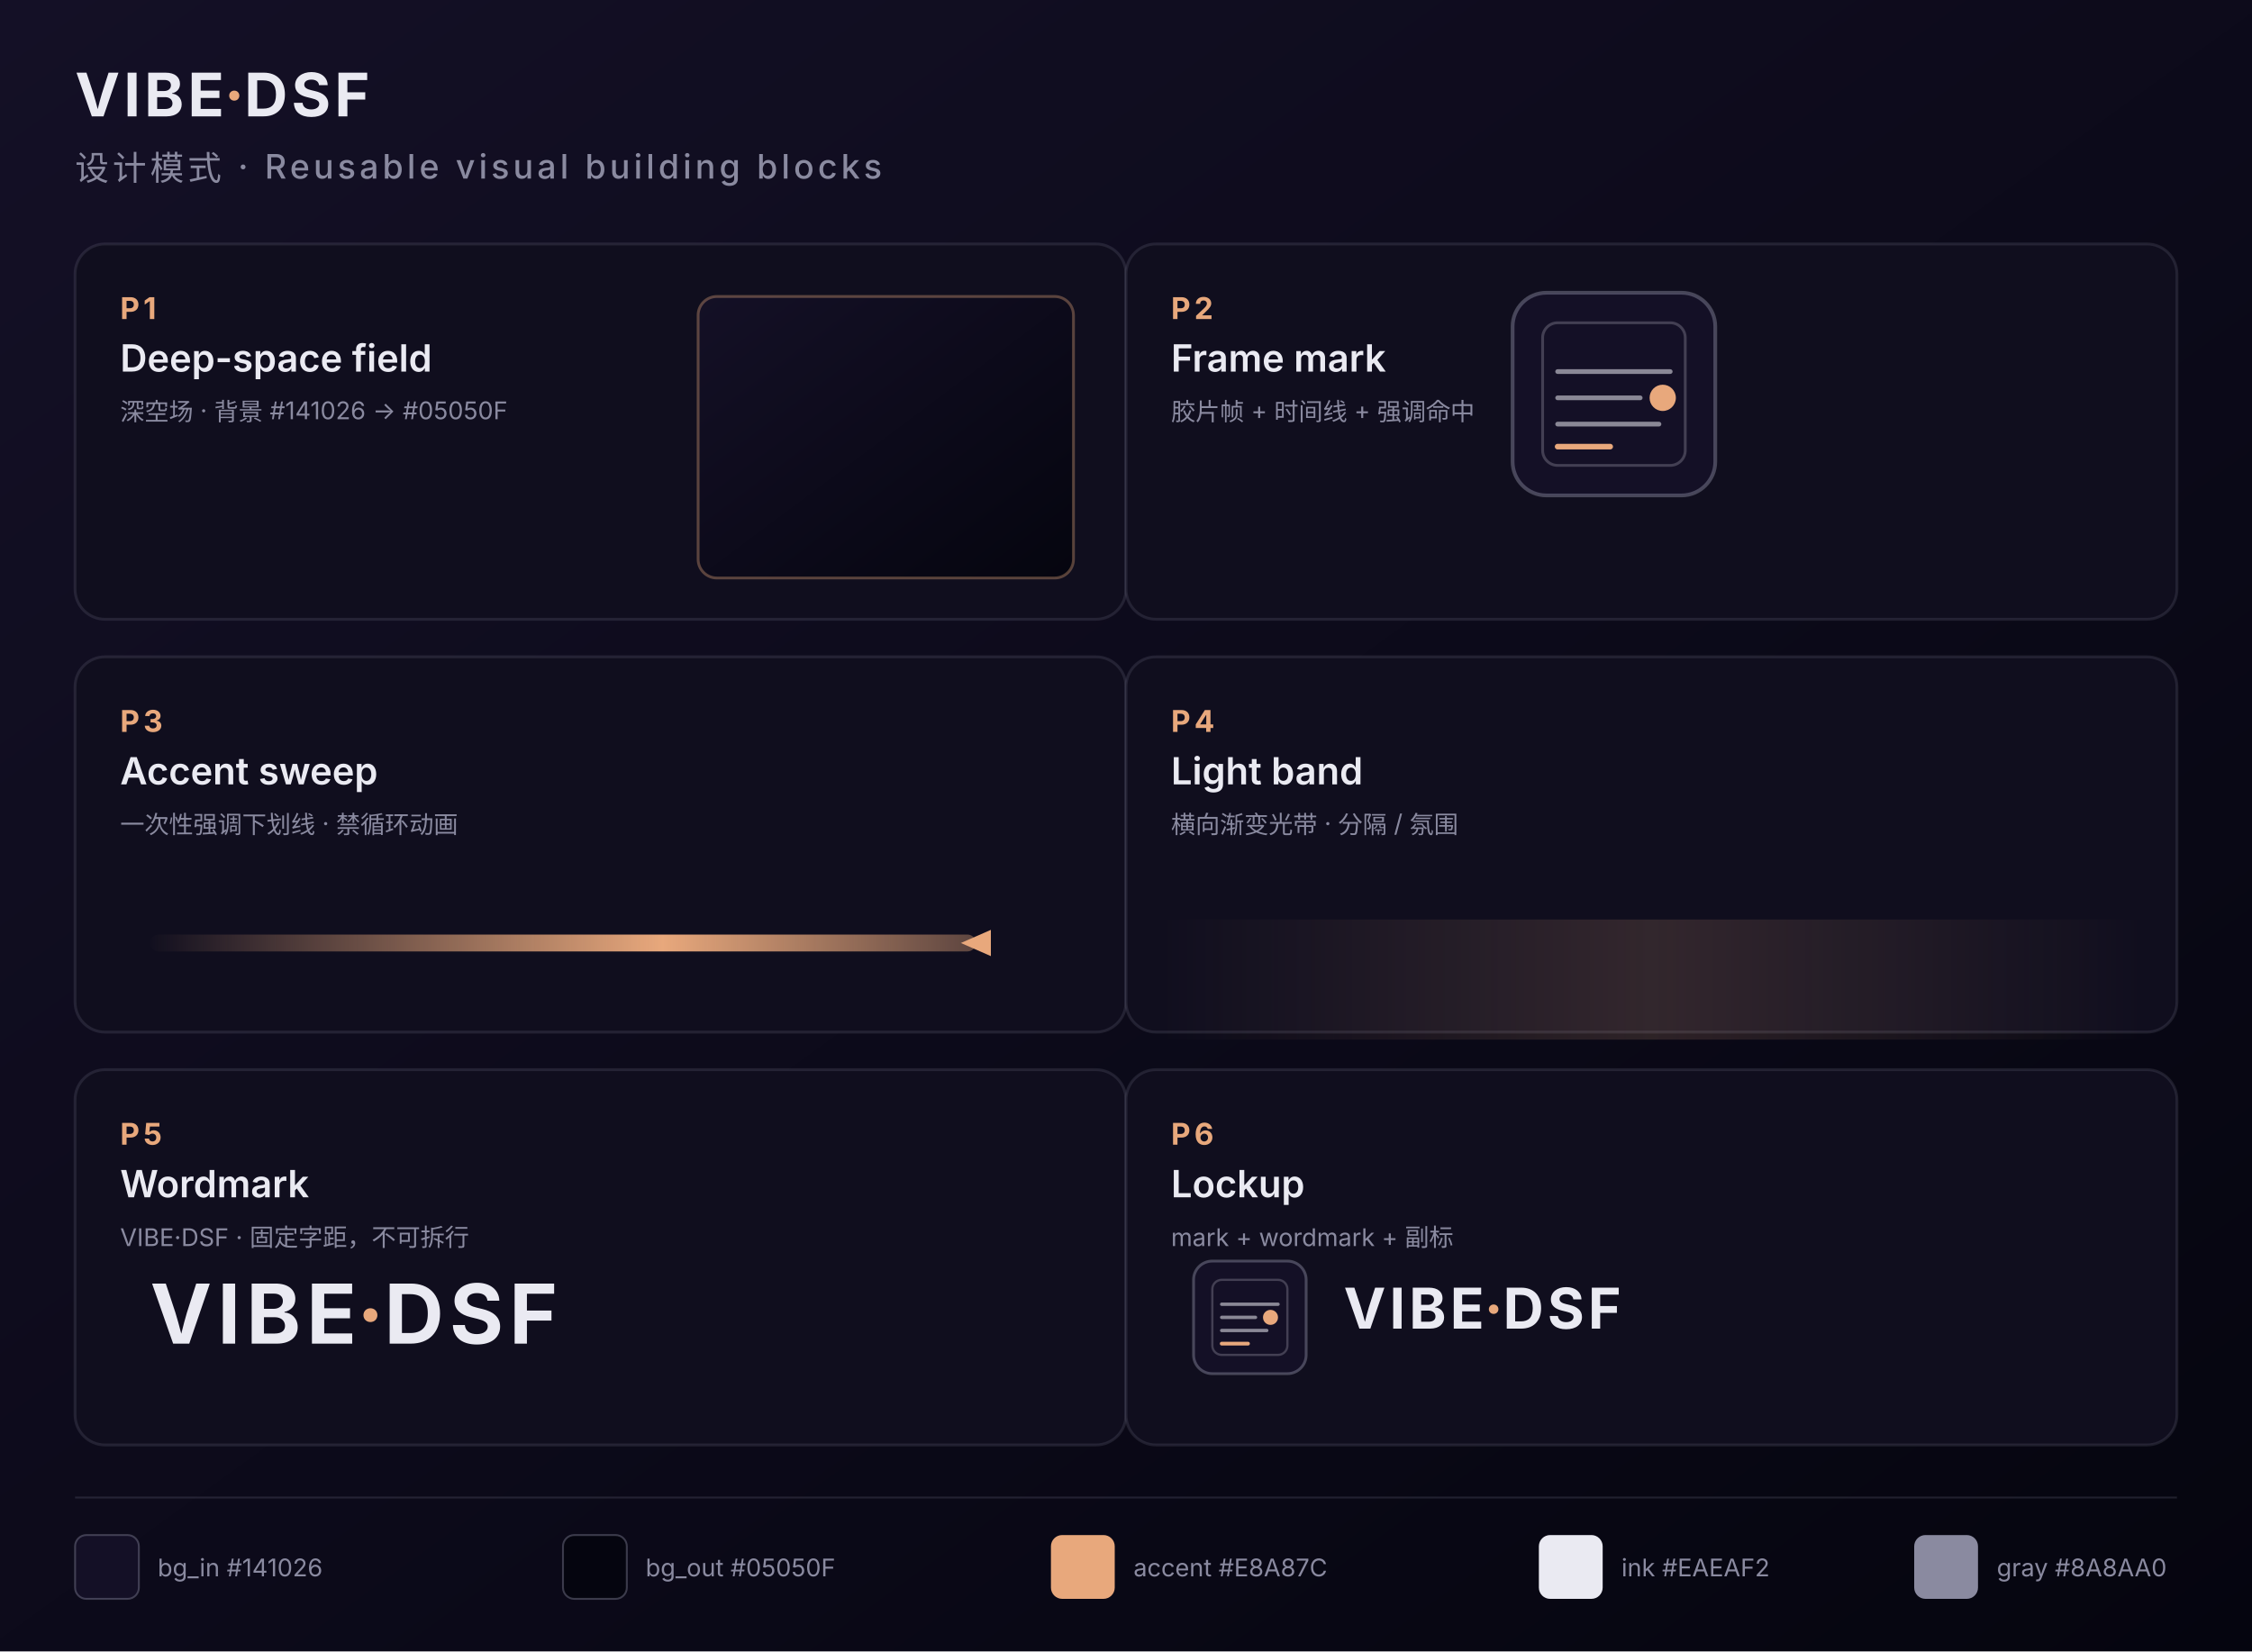
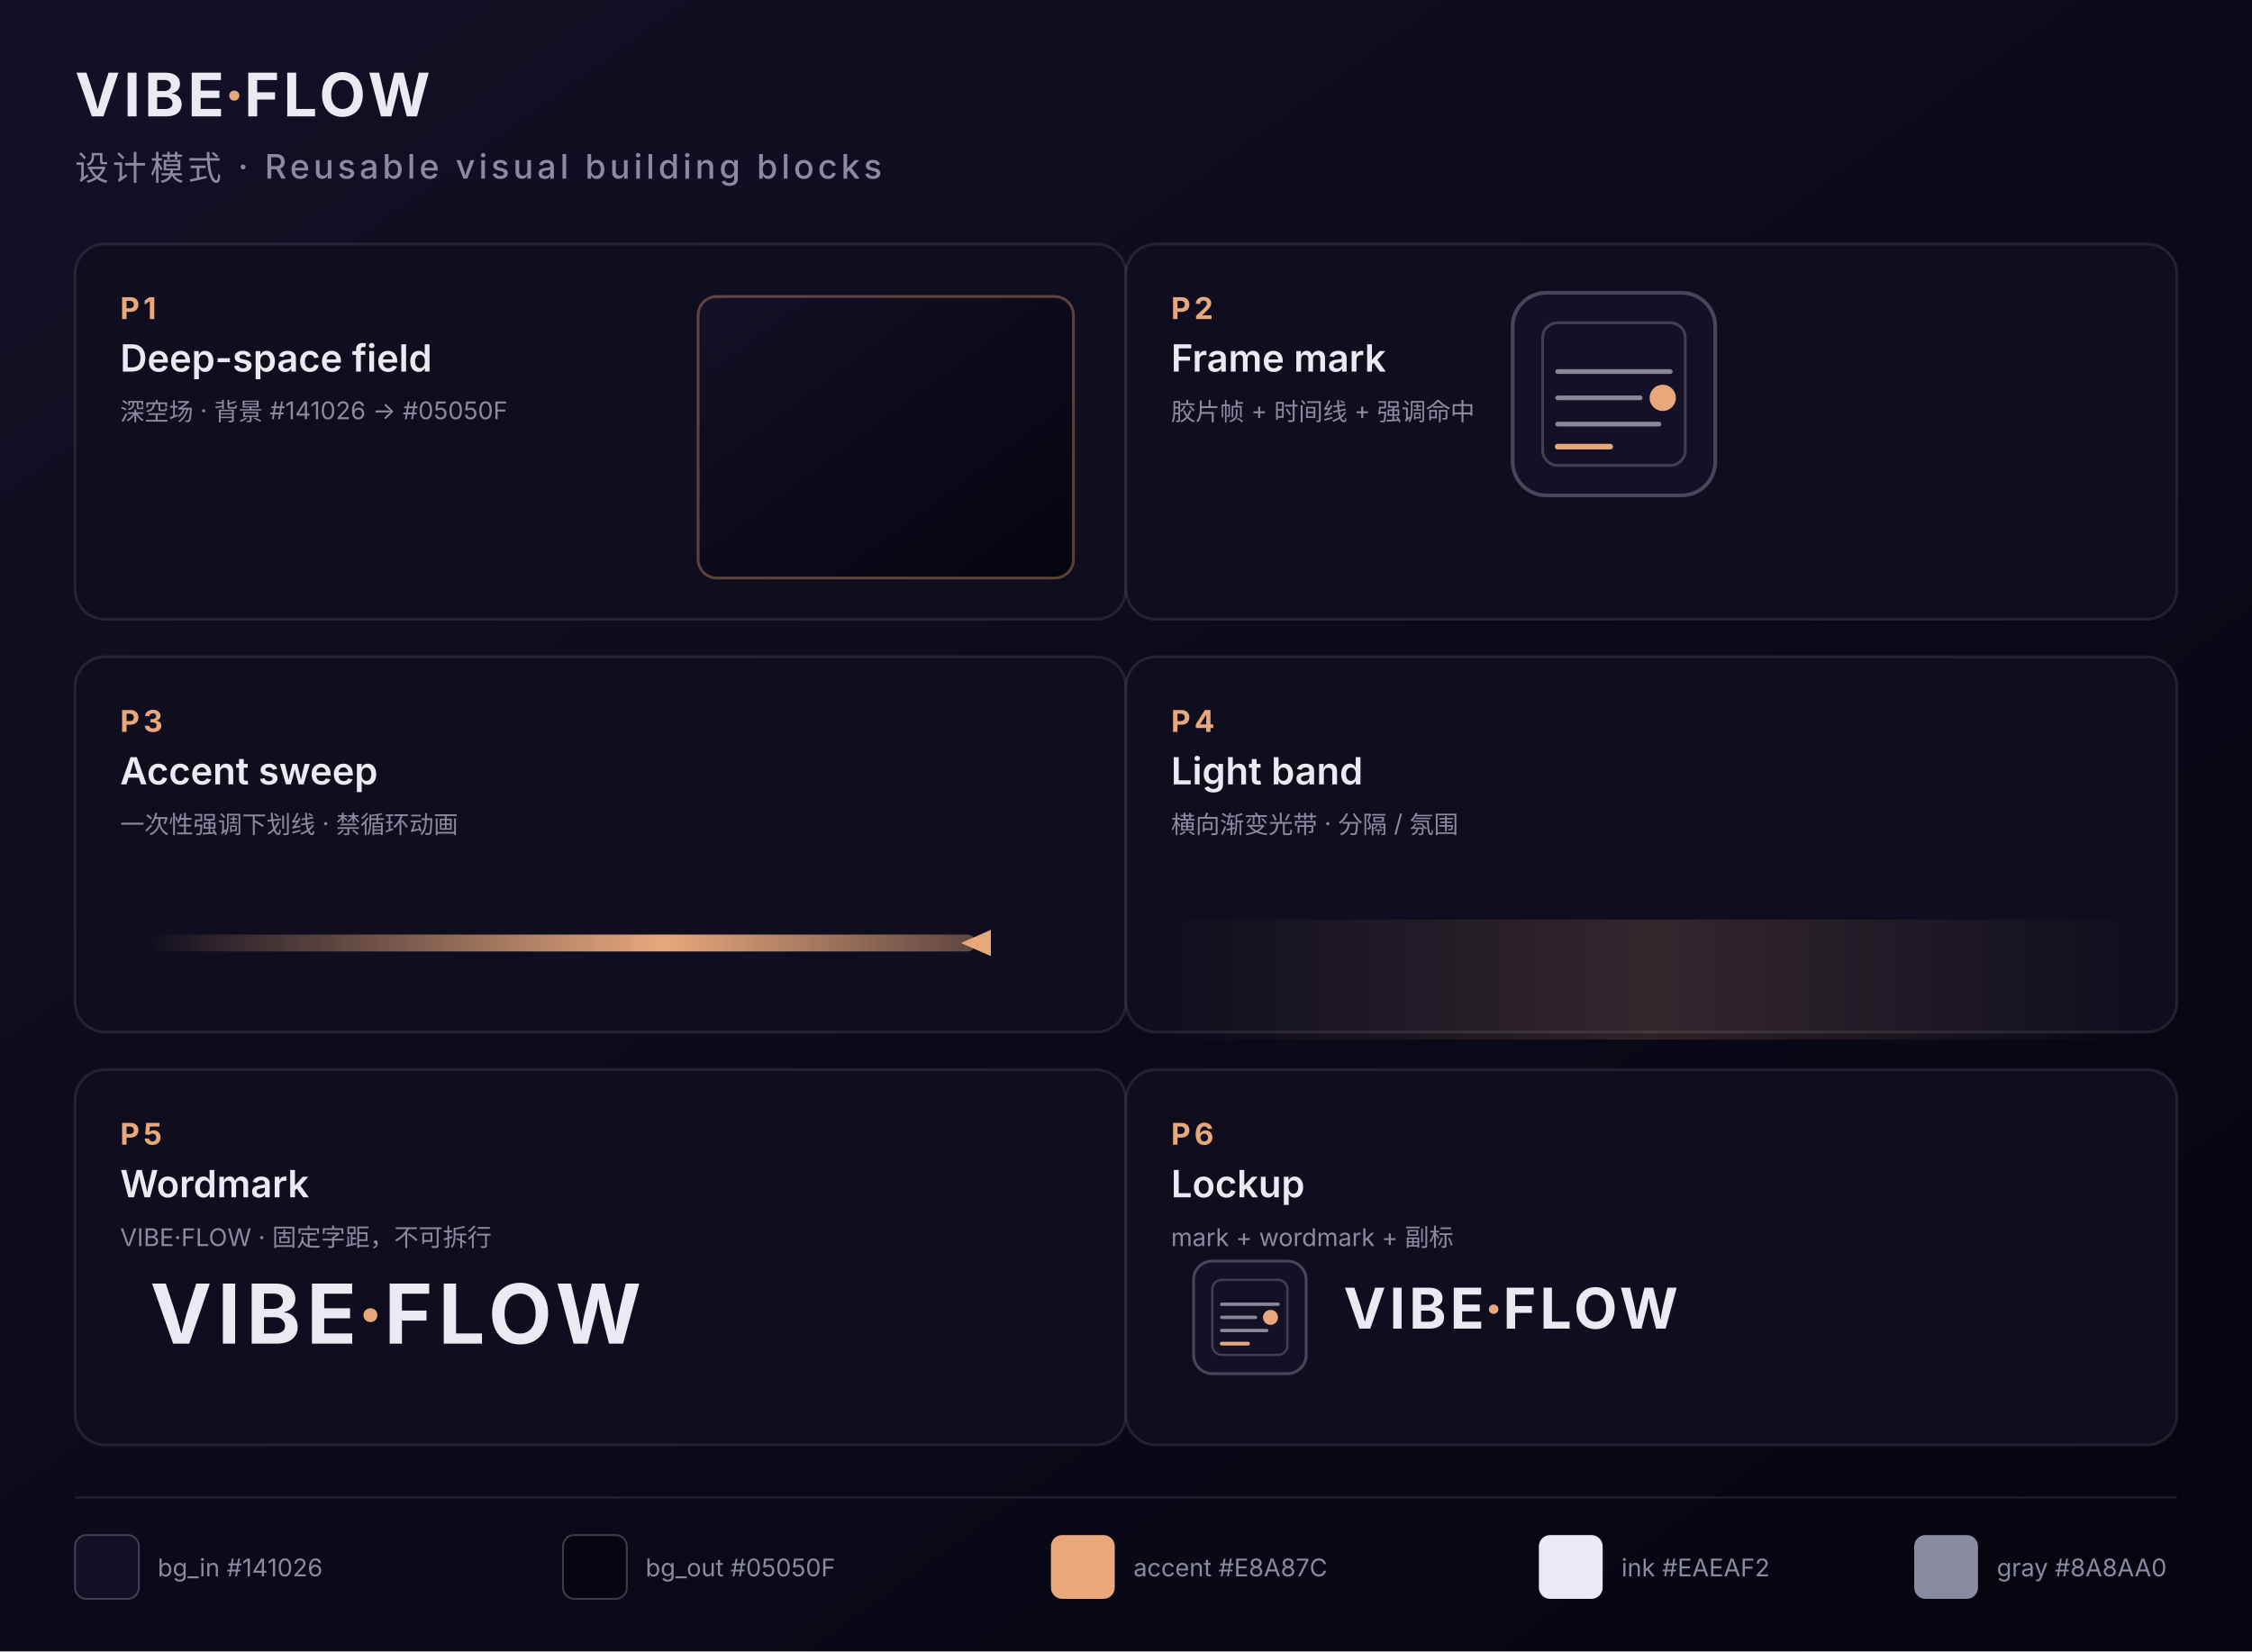
- <svg xmlns="http://www.w3.org/2000/svg" viewBox="0 0 1200 880" width="1200" height="880" role="img" aria-label="VIBE·DSF — design patterns">
+ <svg xmlns="http://www.w3.org/2000/svg" viewBox="0 0 1200 880" width="1200" height="880" role="img" aria-label="VIBE·FLOW — design patterns">
  <defs>
    <linearGradient id="bg" x1="0" y1="0" x2="1" y2="1">
      <stop offset="0" stop-color="#141026" />
      <stop offset="1" stop-color="#05050F" />
    </linearGradient>
    <linearGradient id="band" x1="0" y1="0" x2="1" y2="0">
      <stop offset="0" stop-color="#E8A87C" stop-opacity="0" />
      <stop offset="0.5" stop-color="#E8A87C" stop-opacity="0.16" />
      <stop offset="1" stop-color="#E8A87C" stop-opacity="0" />
    </linearGradient>
    <linearGradient id="sweep" x1="0" y1="0" x2="1" y2="0">
      <stop offset="0" stop-color="#E8A87C" stop-opacity="0" />
      <stop offset="0.62" stop-color="#E8A87C" stop-opacity="1" />
      <stop offset="1" stop-color="#E8A87C" stop-opacity="0.35" />
    </linearGradient>
  </defs>
  <rect width="1200" height="880" fill="url(#bg)" />
-   <text x="40" y="62" fill="#EAEAF2" font-family="Inter, 'Helvetica Neue', Arial, sans-serif" font-size="32" font-weight="700" letter-spacing="2">VIBE<tspan fill="#E8A87C">·</tspan>DSF</text>
+   <text x="40" y="62" fill="#EAEAF2" font-family="Inter, 'Helvetica Neue', Arial, sans-serif" font-size="32" font-weight="700" letter-spacing="2">VIBE<tspan fill="#E8A87C">·</tspan>FLOW</text>
  <text x="40" y="96" fill="#8A8AA0" font-family="Inter, 'Helvetica Neue', Arial, sans-serif" font-size="18" font-weight="500" letter-spacing="2">设计模式 · Reusable visual building blocks</text>
  <rect x="40" y="130" width="560" height="200" rx="16" fill="#100e1e" stroke="#8A8AA0" stroke-opacity="0.18" stroke-width="1.5" />
  <text x="64" y="170" fill="#E8A87C" font-family="Inter, 'Helvetica Neue', Arial, sans-serif" font-size="16" font-weight="700" letter-spacing="2">P1</text>
  <text x="64" y="198" fill="#EAEAF2" font-family="Inter, 'Helvetica Neue', Arial, sans-serif" font-size="20" font-weight="600">Deep-space field</text>
  <text x="64" y="224" fill="#8A8AA0" font-family="Inter, 'Helvetica Neue', Arial, sans-serif" font-size="13">深空场 · 背景 #141026 → #05050F</text>
  <rect x="372" y="158" width="200" height="150" rx="10" fill="url(#bg)" stroke="#E8A87C" stroke-opacity="0.35" stroke-width="1.5" />
  <rect x="600" y="130" width="560" height="200" rx="16" fill="#100e1e" stroke="#8A8AA0" stroke-opacity="0.18" stroke-width="1.5" />
  <text x="624" y="170" fill="#E8A87C" font-family="Inter, 'Helvetica Neue', Arial, sans-serif" font-size="16" font-weight="700" letter-spacing="2">P2</text>
  <text x="624" y="198" fill="#EAEAF2" font-family="Inter, 'Helvetica Neue', Arial, sans-serif" font-size="20" font-weight="600">Frame mark</text>
  <text x="624" y="224" fill="#8A8AA0" font-family="Inter, 'Helvetica Neue', Arial, sans-serif" font-size="13">胶片帧 + 时间线 + 强调命中</text>
  <g transform="translate(800,150)">
    <rect x="6" y="6" width="108" height="108" rx="18" fill="#141026" stroke="#8A8AA0" stroke-opacity="0.45" stroke-width="2" />
    <rect x="22" y="22" width="76" height="76" rx="8" fill="none" stroke="#EAEAF2" stroke-opacity="0.22" stroke-width="1.5" />
    <path d="M30 48 H90 M30 62 H74 M30 76 H84" stroke="#EAEAF2" stroke-opacity="0.55" stroke-width="2.5" stroke-linecap="round" />
    <circle cx="86" cy="62" r="7" fill="#E8A87C" />
    <path d="M30 88 H58" stroke="#E8A87C" stroke-width="3" stroke-linecap="round" />
  </g>
  <rect x="40" y="350" width="560" height="200" rx="16" fill="#100e1e" stroke="#8A8AA0" stroke-opacity="0.18" stroke-width="1.5" />
  <text x="64" y="390" fill="#E8A87C" font-family="Inter, 'Helvetica Neue', Arial, sans-serif" font-size="16" font-weight="700" letter-spacing="2">P3</text>
  <text x="64" y="418" fill="#EAEAF2" font-family="Inter, 'Helvetica Neue', Arial, sans-serif" font-size="20" font-weight="600">Accent sweep</text>
  <text x="64" y="444" fill="#8A8AA0" font-family="Inter, 'Helvetica Neue', Arial, sans-serif" font-size="13">一次性强调下划线 · 禁循环动画</text>
  <rect x="80" y="498" width="440" height="9" rx="4.5" fill="url(#sweep)" />
  <path d="M512 502.5 l16 -7 v14 z" fill="#E8A87C" />
  <rect x="600" y="350" width="560" height="200" rx="16" fill="#100e1e" stroke="#8A8AA0" stroke-opacity="0.18" stroke-width="1.5" />
  <text x="624" y="390" fill="#E8A87C" font-family="Inter, 'Helvetica Neue', Arial, sans-serif" font-size="16" font-weight="700" letter-spacing="2">P4</text>
  <text x="624" y="418" fill="#EAEAF2" font-family="Inter, 'Helvetica Neue', Arial, sans-serif" font-size="20" font-weight="600">Light band</text>
  <text x="624" y="444" fill="#8A8AA0" font-family="Inter, 'Helvetica Neue', Arial, sans-serif" font-size="13">横向渐变光带 · 分隔 / 氛围</text>
  <rect x="620" y="490" width="520" height="64" fill="url(#band)" />
  <rect x="40" y="570" width="560" height="200" rx="16" fill="#100e1e" stroke="#8A8AA0" stroke-opacity="0.18" stroke-width="1.5" />
  <text x="64" y="610" fill="#E8A87C" font-family="Inter, 'Helvetica Neue', Arial, sans-serif" font-size="16" font-weight="700" letter-spacing="2">P5</text>
  <text x="64" y="638" fill="#EAEAF2" font-family="Inter, 'Helvetica Neue', Arial, sans-serif" font-size="20" font-weight="600">Wordmark</text>
-   <text x="64" y="664" fill="#8A8AA0" font-family="Inter, 'Helvetica Neue', Arial, sans-serif" font-size="13">VIBE·DSF · 固定字距，不可拆行</text>
-   <text x="80" y="716" fill="#EAEAF2" font-family="Inter, 'Helvetica Neue', Arial, sans-serif" font-size="44" font-weight="700" letter-spacing="3">VIBE<tspan fill="#E8A87C">·</tspan>DSF</text>
+   <text x="64" y="664" fill="#8A8AA0" font-family="Inter, 'Helvetica Neue', Arial, sans-serif" font-size="13">VIBE·FLOW · 固定字距，不可拆行</text>
+   <text x="80" y="716" fill="#EAEAF2" font-family="Inter, 'Helvetica Neue', Arial, sans-serif" font-size="44" font-weight="700" letter-spacing="3">VIBE<tspan fill="#E8A87C">·</tspan>FLOW</text>
  <rect x="600" y="570" width="560" height="200" rx="16" fill="#100e1e" stroke="#8A8AA0" stroke-opacity="0.18" stroke-width="1.5" />
  <text x="624" y="610" fill="#E8A87C" font-family="Inter, 'Helvetica Neue', Arial, sans-serif" font-size="16" font-weight="700" letter-spacing="2">P6</text>
  <text x="624" y="638" fill="#EAEAF2" font-family="Inter, 'Helvetica Neue', Arial, sans-serif" font-size="20" font-weight="600">Lockup</text>
  <text x="624" y="664" fill="#8A8AA0" font-family="Inter, 'Helvetica Neue', Arial, sans-serif" font-size="13">mark + wordmark + 副标</text>
  <g transform="translate(636,672)">
    <rect x="0" y="0" width="60" height="60" rx="10" fill="#141026" stroke="#8A8AA0" stroke-opacity="0.45" stroke-width="1.5" />
    <rect x="10" y="10" width="40" height="40" rx="5" fill="none" stroke="#EAEAF2" stroke-opacity="0.22" stroke-width="1.2" />
    <path d="M15 23 H45 M15 30 H33 M15 37 H39" stroke="#EAEAF2" stroke-opacity="0.55" stroke-width="1.8" stroke-linecap="round" />
    <circle cx="41" cy="30" r="4" fill="#E8A87C" />
    <path d="M15 44 H29" stroke="#E8A87C" stroke-width="2" stroke-linecap="round" />
  </g>
-   <text x="716" y="708" fill="#EAEAF2" font-family="Inter, 'Helvetica Neue', Arial, sans-serif" font-size="30" font-weight="700" letter-spacing="2">VIBE<tspan fill="#E8A87C">·</tspan>DSF</text>
+   <text x="716" y="708" fill="#EAEAF2" font-family="Inter, 'Helvetica Neue', Arial, sans-serif" font-size="30" font-weight="700" letter-spacing="2">VIBE<tspan fill="#E8A87C">·</tspan>FLOW</text>
  <path d="M40 798 H1160" stroke="#8A8AA0" stroke-opacity="0.2" stroke-width="1" />
  <g font-family="Inter, 'Helvetica Neue', Arial, sans-serif" font-size="13">
    <rect x="40" y="818" width="34" height="34" rx="6" fill="#141026" stroke="#8A8AA0" stroke-opacity="0.4" />
    <text x="84" y="840" fill="#8A8AA0">bg_in #141026</text>
    <rect x="300" y="818" width="34" height="34" rx="6" fill="#05050F" stroke="#8A8AA0" stroke-opacity="0.4" />
    <text x="344" y="840" fill="#8A8AA0">bg_out #05050F</text>
    <rect x="560" y="818" width="34" height="34" rx="6" fill="#E8A87C" />
    <text x="604" y="840" fill="#8A8AA0">accent #E8A87C</text>
    <rect x="820" y="818" width="34" height="34" rx="6" fill="#EAEAF2" />
    <text x="864" y="840" fill="#8A8AA0">ink #EAEAF2</text>
    <rect x="1020" y="818" width="34" height="34" rx="6" fill="#8A8AA0" />
    <text x="1064" y="840" fill="#8A8AA0">gray #8A8AA0</text>
  </g>
</svg>
